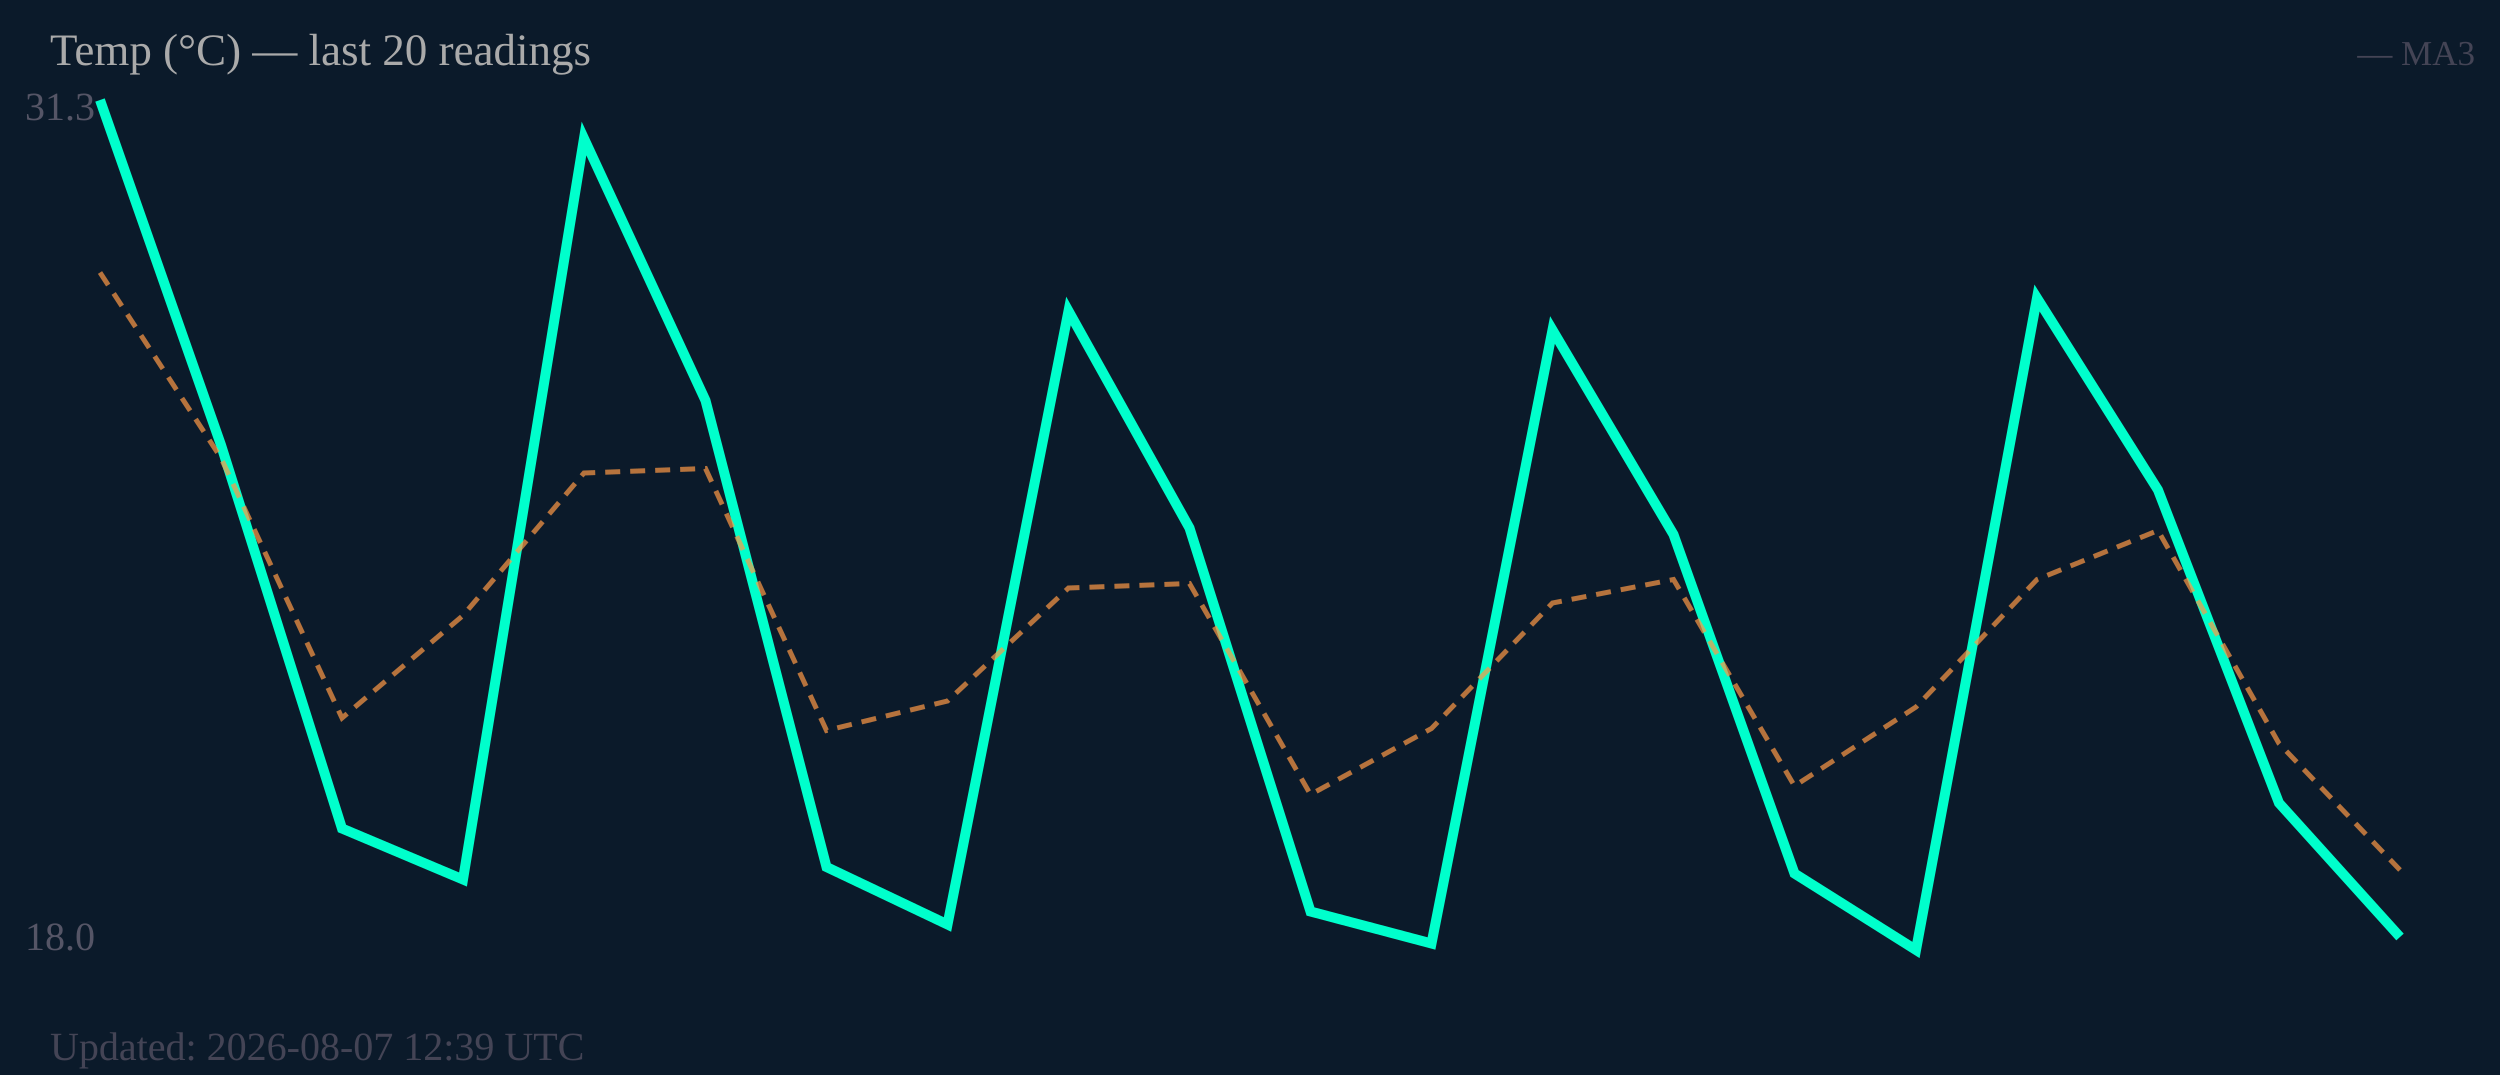
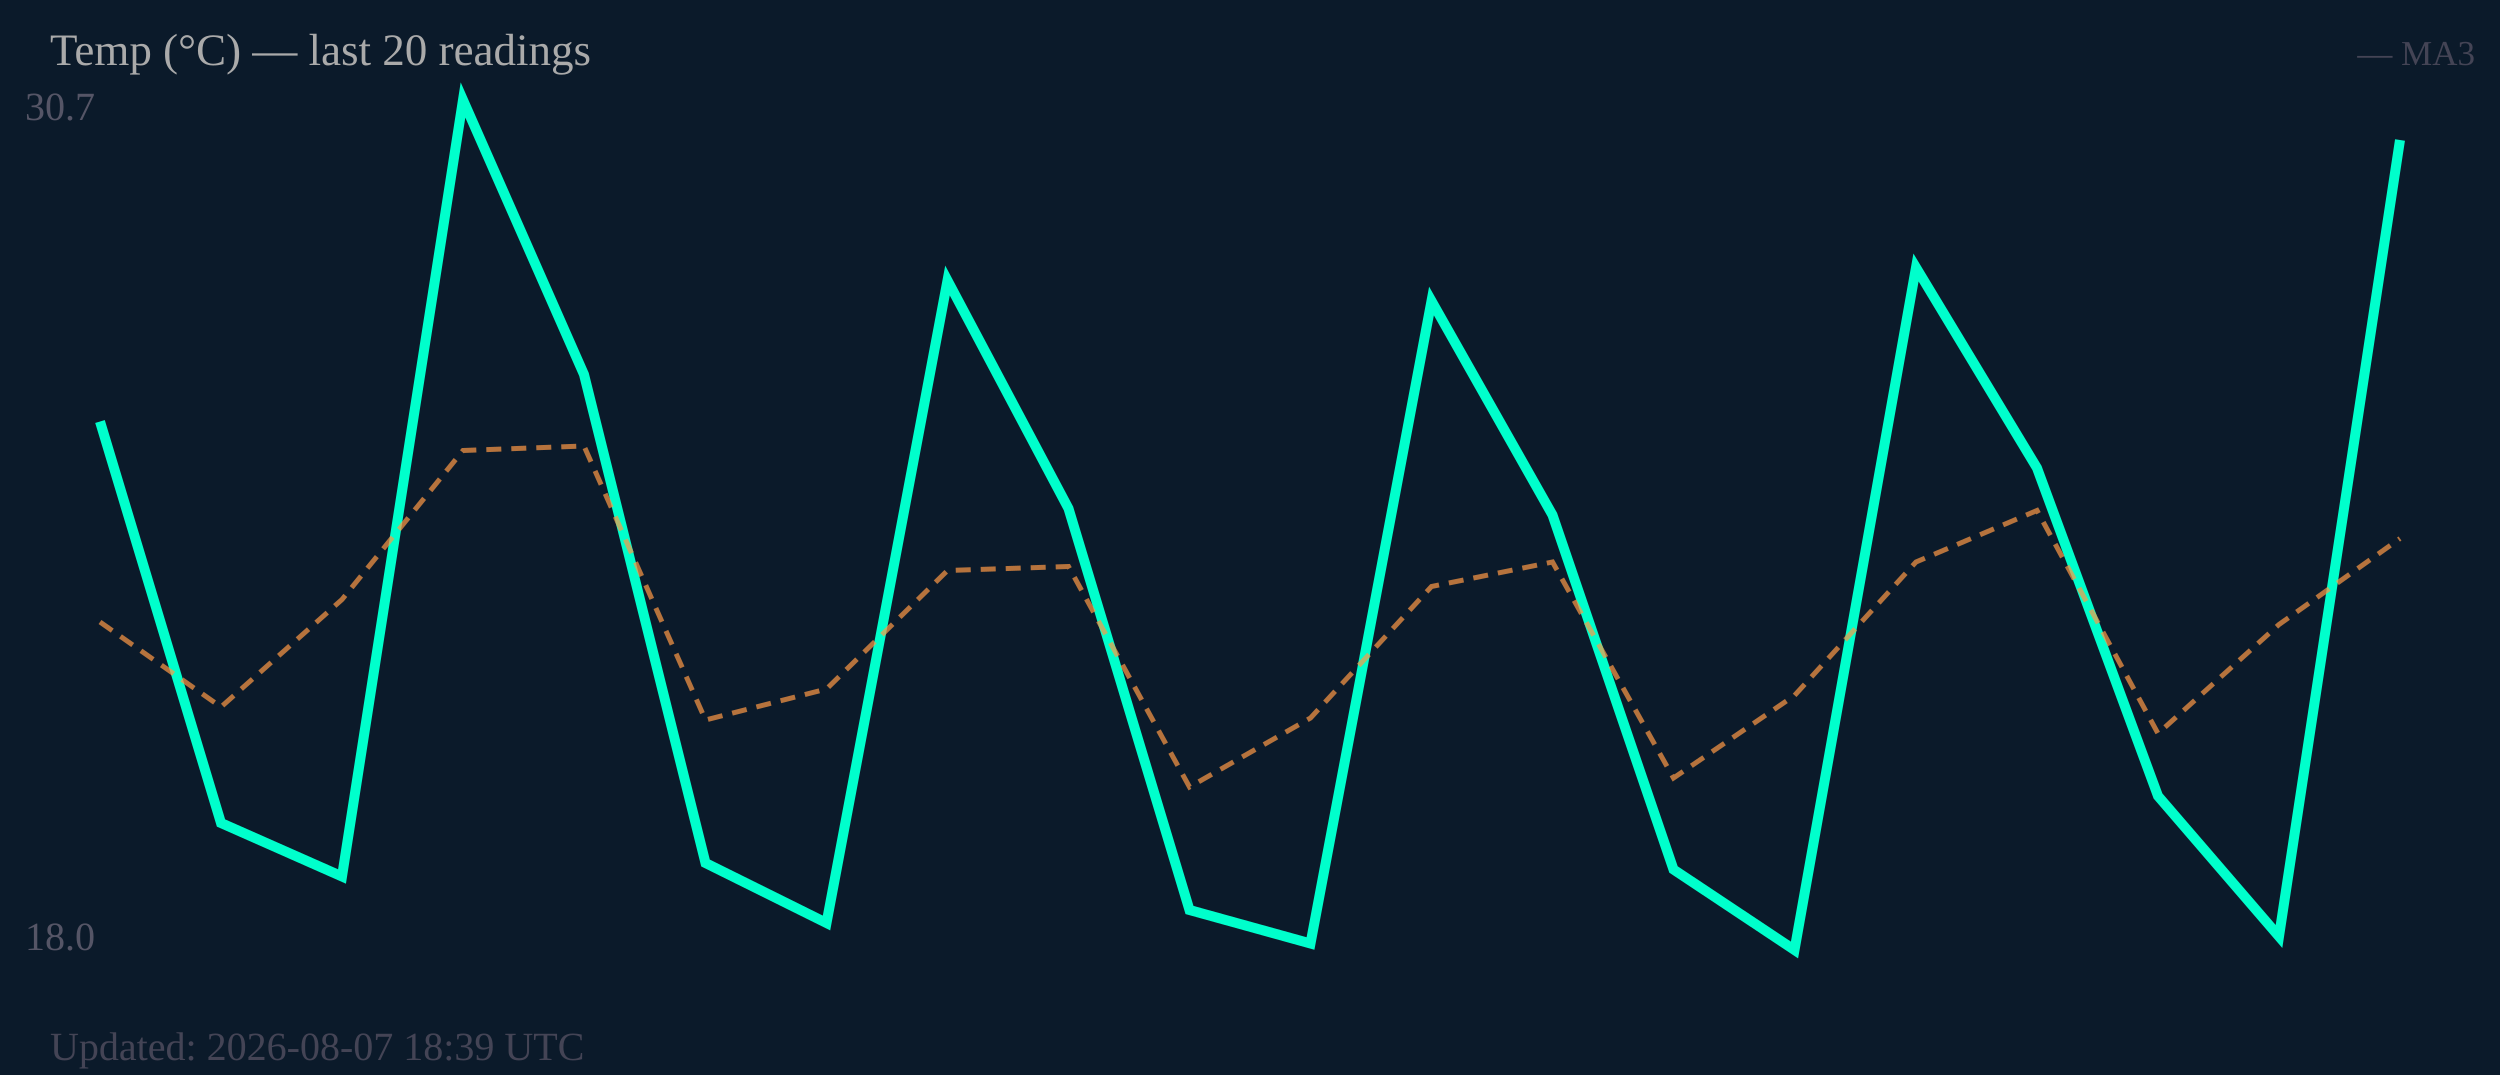
<svg xmlns="http://www.w3.org/2000/svg" width="500" height="215" viewBox="0 0 500 215">
  <rect width="500" height="215" fill="#0b1a2a" />
-   <text x="5" y="24" font-size="8" fill="#556">31.3</text>
+   <text x="5" y="24" font-size="8" fill="#556">30.7</text>
  <text x="5" y="190" font-size="8" fill="#556">18.0</text>
-   <polyline fill="none" stroke="#00ffcc" stroke-width="2" points="20.0,20.0 44.2,89.0 68.4,165.7 92.6,175.9 116.8,27.7 141.1,80.1 165.3,173.4 189.5,184.9 213.7,62.2 237.9,105.6 262.1,182.3 286.3,188.7 310.5,66.0 334.7,106.9 358.9,174.7 383.2,190.0 407.4,59.6 431.6,98.0 455.8,160.6 480.0,187.4" />
-   <polyline fill="none" stroke="#ff9944" stroke-width="1" stroke-dasharray="3,2" opacity="0.7" points="20.0,54.5 44.2,91.6 68.4,143.6 92.6,123.1 116.8,94.6 141.1,93.7 165.3,146.1 189.5,140.2 213.7,117.6 237.9,116.7 262.1,158.9 286.3,145.7 310.5,120.6 334.7,115.9 358.9,157.2 383.2,141.4 407.4,115.9 431.6,106.1 455.8,148.7 480.0,174.0" />
+   <polyline fill="none" stroke="#00ffcc" stroke-width="2" points="20.0,84.3 44.2,164.6 68.4,175.3 92.6,20.0 116.8,74.9 141.1,172.6 165.3,184.6 189.5,56.1 213.7,101.7 237.9,182.0 262.1,188.7 286.3,60.2 310.5,103.0 334.7,173.9 358.9,190.0 383.2,53.5 407.4,93.6 431.6,159.2 455.8,187.3 480.0,28.0" />
+   <polyline fill="none" stroke="#ff9944" stroke-width="1" stroke-dasharray="3,2" opacity="0.7" points="20.0,124.4 44.2,141.4 68.4,119.9 92.6,90.1 116.8,89.2 141.1,144.0 165.3,137.8 189.5,114.1 213.7,113.3 237.9,157.4 262.1,143.6 286.3,117.3 310.5,112.4 334.7,155.6 358.9,139.1 383.2,112.4 407.4,102.1 431.6,146.7 455.8,124.9 480.0,107.7" />
  <text x="10" y="13" font-size="9" fill="#aaa">Temp (°C) — last 20 readings</text>
  <text x="495" y="13" font-size="7" fill="#445" text-anchor="end">— MA3</text>
-   <text x="10" y="212" font-size="8" fill="#445">Updated: 2026-08-07 12:39 UTC</text>
+   <text x="10" y="212" font-size="8" fill="#445">Updated: 2026-08-07 18:39 UTC</text>
</svg>
